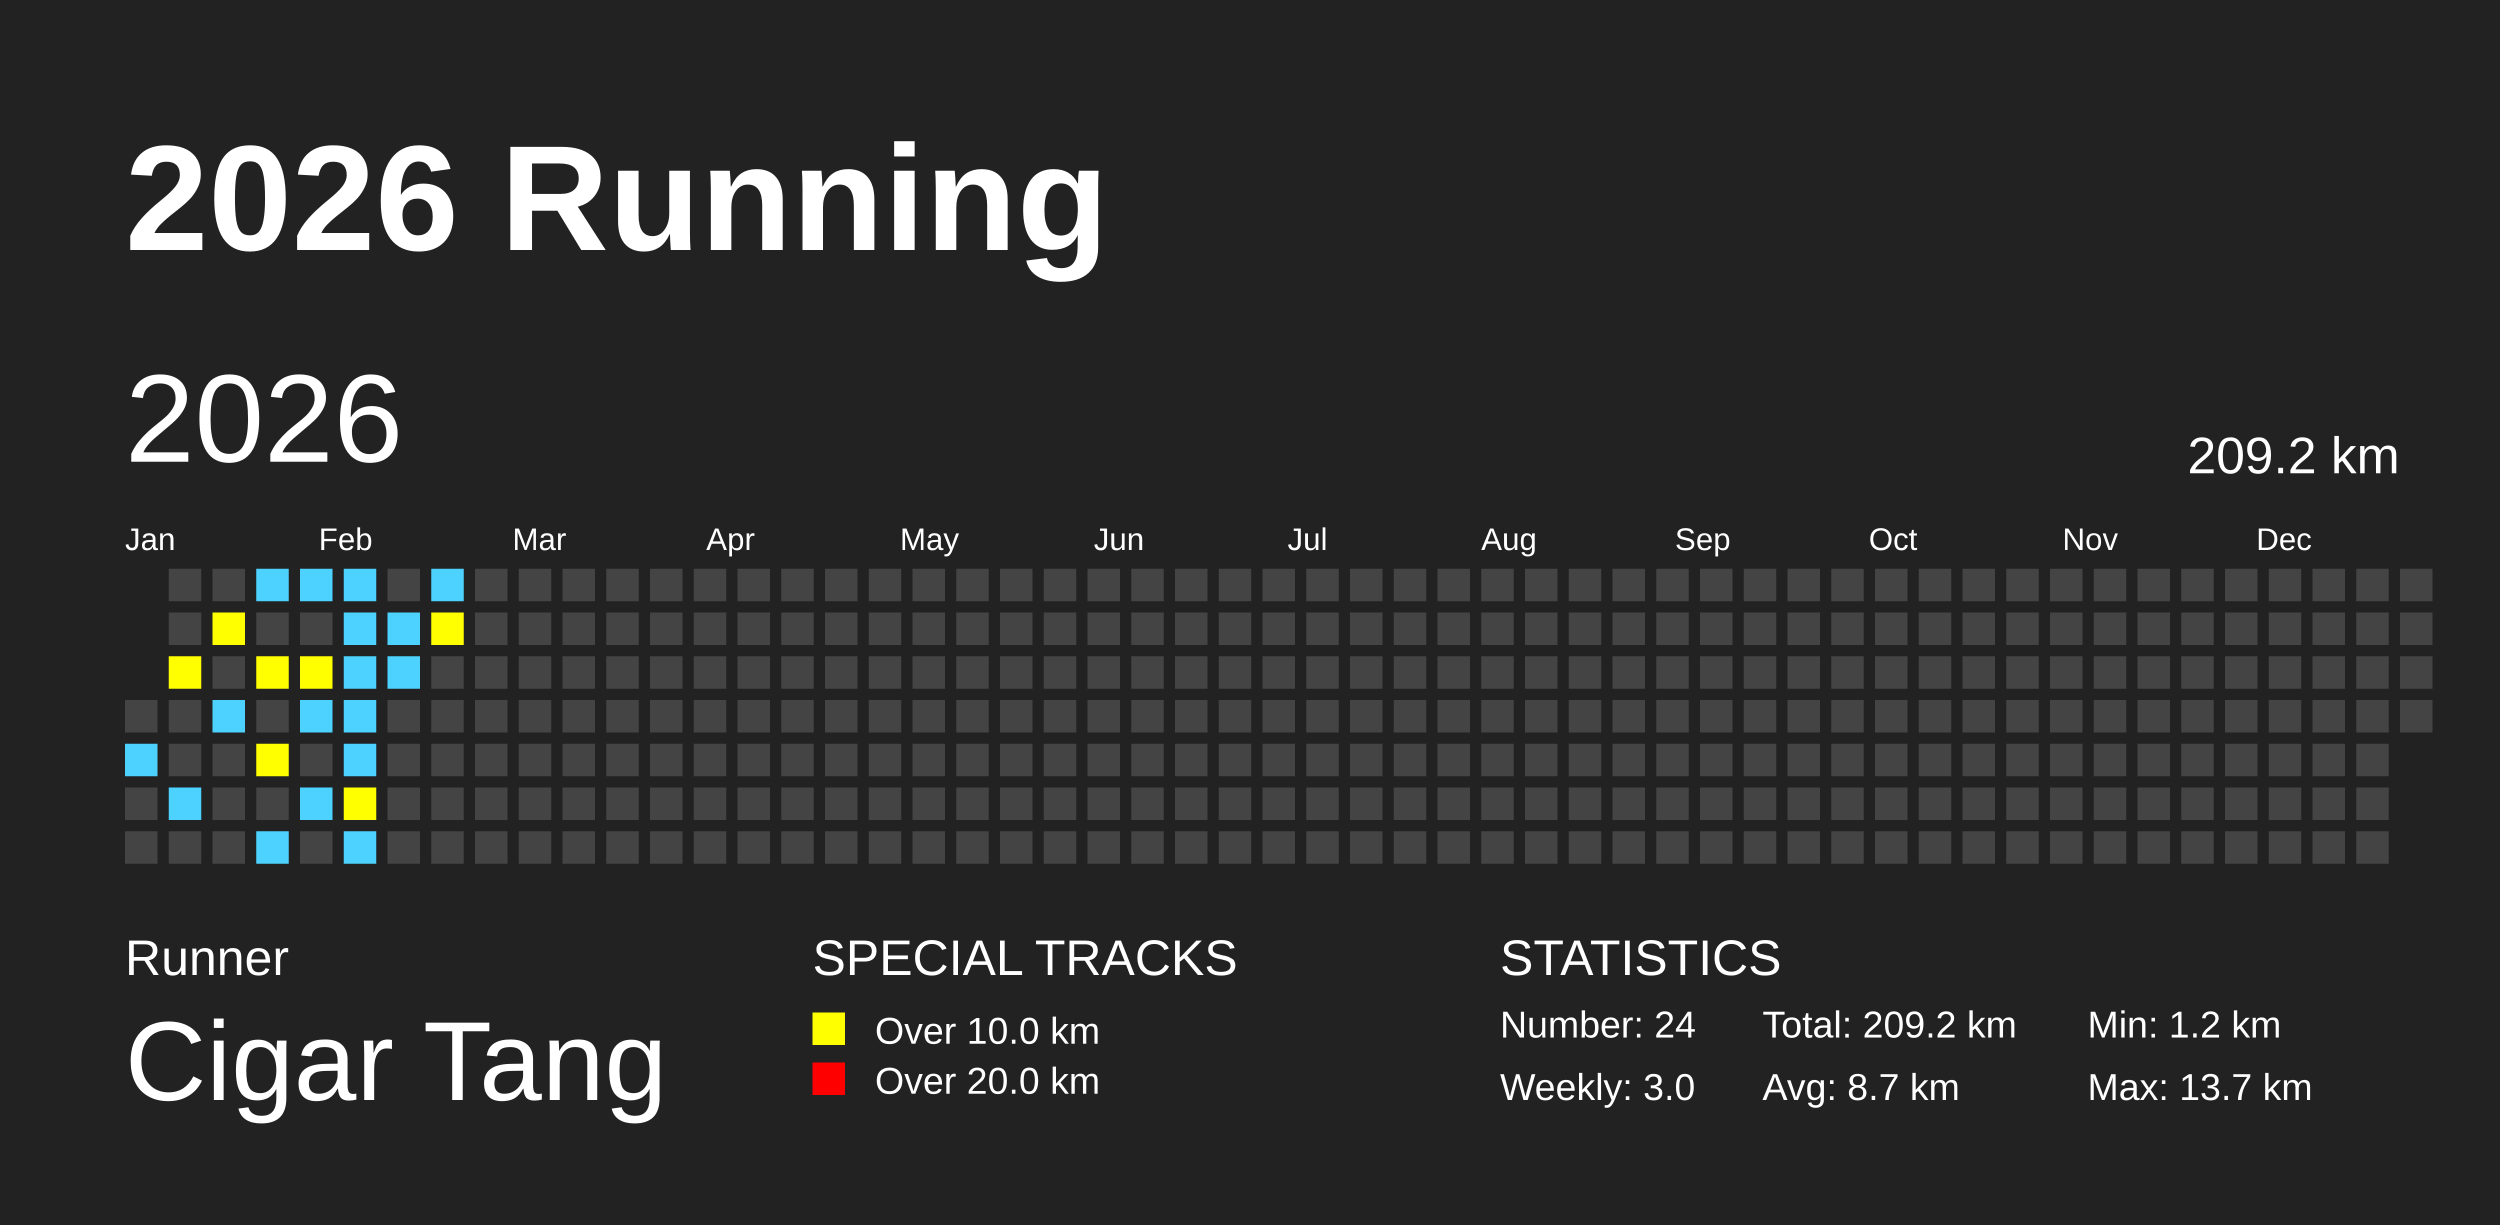
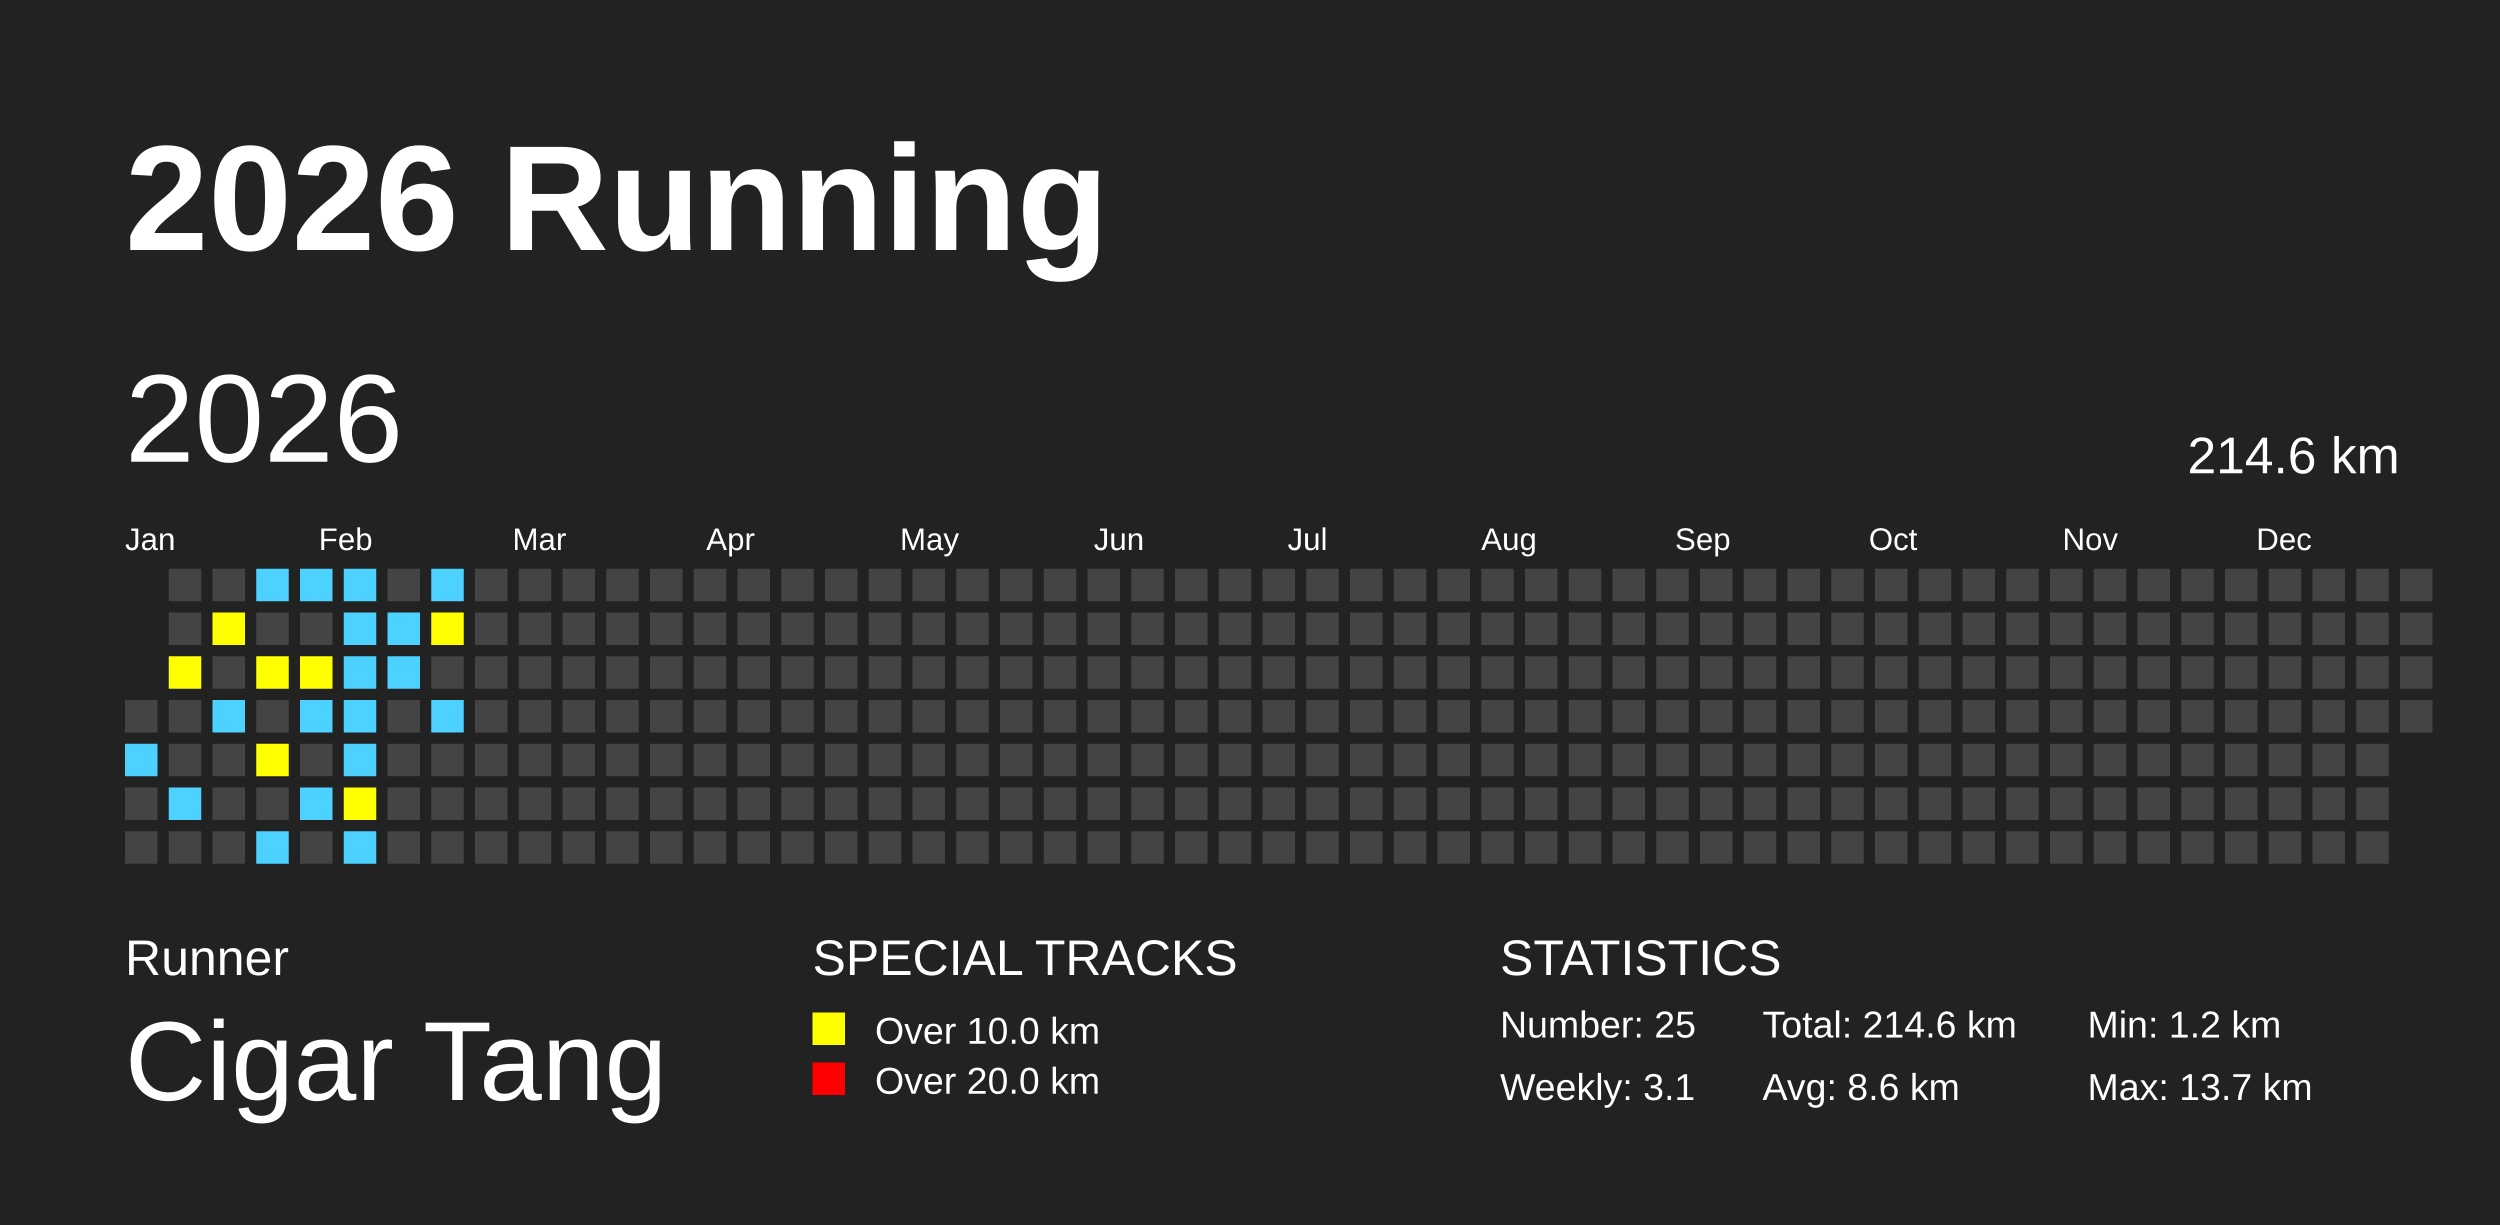
<svg xmlns="http://www.w3.org/2000/svg" baseProfile="full" height="98mm" version="1.1" viewBox="0,0,200,98" width="200mm">
  <defs />
  <rect fill="#222222" height="98" width="200" x="0" y="0" />
  <text fill="#FFFFFF" style="font-size:12px; font-family:Arial; font-weight:bold;" x="10" y="20">2026 Running</text>
  <text fill="#FFFFFF" style="font-size:4px; font-family:Arial" x="10" y="78">Runner</text>
  <text fill="#FFFFFF" style="font-size:9px; font-family:Arial" x="10" y="88">Cigar Tang</text>
  <text fill="#FFFFFF" style="font-size:4px; font-family:Arial" x="65" y="78">SPECIAL TRACKS</text>
  <rect fill="yellow" height="2.6" width="2.6" x="65" y="81" />
  <text fill="#FFFFFF" style="font-size:3px; font-family:Arial" x="70" y="83.5">Over 10.0 km</text>
  <rect fill="red" height="2.6" width="2.6" x="65" y="85" />
  <text fill="#FFFFFF" style="font-size:3px; font-family:Arial" x="70" y="87.5">Over 20.0 km</text>
  <text fill="#FFFFFF" style="font-size:4px; font-family:Arial" x="120" y="78">STATISTICS</text>
-   <text fill="#FFFFFF" style="font-size:3px; font-family:Arial" x="120" y="83">Number: 24</text>
-   <text fill="#FFFFFF" style="font-size:3px; font-family:Arial" x="120" y="88">Weekly: 3.0</text>
-   <text fill="#FFFFFF" style="font-size:3px; font-family:Arial" x="141" y="83">Total: 209.2 km</text>
-   <text fill="#FFFFFF" style="font-size:3px; font-family:Arial" x="141" y="88">Avg: 8.7 km</text>
+   <text fill="#FFFFFF" style="font-size:3px; font-family:Arial" x="120" y="83">Number: 25</text>
+   <text fill="#FFFFFF" style="font-size:3px; font-family:Arial" x="120" y="88">Weekly: 3.1</text>
+   <text fill="#FFFFFF" style="font-size:3px; font-family:Arial" x="141" y="83">Total: 214.6 km</text>
+   <text fill="#FFFFFF" style="font-size:3px; font-family:Arial" x="141" y="88">Avg: 8.6 km</text>
  <text fill="#FFFFFF" style="font-size:3px; font-family:Arial" x="167" y="83">Min: 1.2 km</text>
  <text fill="#FFFFFF" style="font-size:3px; font-family:Arial" x="167" y="88">Max: 13.7 km</text>
  <text dominant-baseline="hanging" fill="#FFFFFF" style="font-size:10.0px; font-family:Arial;" x="10" y="30">2026</text>
-   <text dominant-baseline="hanging" fill="#FFFFFF" style="font-size:4.125px; font-family:Arial;" x="175" y="35">209.2 km</text>
+   <text dominant-baseline="hanging" fill="#FFFFFF" style="font-size:4.125px; font-family:Arial;" x="175" y="35">214.6 km</text>
  <text fill="#FFFFFF" style="font-size:2.5px; font-family:Arial" x="10.0" y="44">Jan</text>
  <text fill="#FFFFFF" style="font-size:2.5px; font-family:Arial" x="25.5" y="44">Feb</text>
  <text fill="#FFFFFF" style="font-size:2.5px; font-family:Arial" x="41.0" y="44">Mar</text>
  <text fill="#FFFFFF" style="font-size:2.5px; font-family:Arial" x="56.5" y="44">Apr</text>
  <text fill="#FFFFFF" style="font-size:2.5px; font-family:Arial" x="72.0" y="44">May</text>
  <text fill="#FFFFFF" style="font-size:2.5px; font-family:Arial" x="87.5" y="44">Jun</text>
  <text fill="#FFFFFF" style="font-size:2.5px; font-family:Arial" x="103.0" y="44">Jul</text>
  <text fill="#FFFFFF" style="font-size:2.5px; font-family:Arial" x="118.5" y="44">Aug</text>
  <text fill="#FFFFFF" style="font-size:2.5px; font-family:Arial" x="134.0" y="44">Sep</text>
  <text fill="#FFFFFF" style="font-size:2.5px; font-family:Arial" x="149.5" y="44">Oct</text>
  <text fill="#FFFFFF" style="font-size:2.5px; font-family:Arial" x="165.0" y="44">Nov</text>
  <text fill="#FFFFFF" style="font-size:2.5px; font-family:Arial" x="180.5" y="44">Dec</text>
  <rect fill="#444444" height="2.6" width="2.6" x="10.0" y="56.0" />
  <rect fill="#4DD2FF" height="2.6" width="2.6" x="10.0" y="59.5" />
  <rect fill="#444444" height="2.6" width="2.6" x="10.0" y="63.0" />
  <rect fill="#444444" height="2.6" width="2.6" x="10.0" y="66.5" />
  <rect fill="#444444" height="2.6" width="2.6" x="13.5" y="45.5" />
  <rect fill="#444444" height="2.6" width="2.6" x="13.5" y="49.0" />
  <rect fill="yellow" height="2.6" width="2.6" x="13.5" y="52.5" />
  <rect fill="#444444" height="2.6" width="2.6" x="13.5" y="56.0" />
  <rect fill="#444444" height="2.6" width="2.6" x="13.5" y="59.5" />
  <rect fill="#4DD2FF" height="2.6" width="2.6" x="13.5" y="63.0" />
  <rect fill="#444444" height="2.6" width="2.6" x="13.5" y="66.5" />
  <rect fill="#444444" height="2.6" width="2.6" x="17.0" y="45.5" />
  <rect fill="yellow" height="2.6" width="2.6" x="17.0" y="49.0" />
  <rect fill="#444444" height="2.6" width="2.6" x="17.0" y="52.5" />
  <rect fill="#4DD2FF" height="2.6" width="2.6" x="17.0" y="56.0" />
  <rect fill="#444444" height="2.6" width="2.6" x="17.0" y="59.5" />
  <rect fill="#444444" height="2.6" width="2.6" x="17.0" y="63.0" />
  <rect fill="#444444" height="2.6" width="2.6" x="17.0" y="66.5" />
  <rect fill="#4DD2FF" height="2.6" width="2.6" x="20.5" y="45.5" />
  <rect fill="#444444" height="2.6" width="2.6" x="20.5" y="49.0" />
  <rect fill="yellow" height="2.6" width="2.6" x="20.5" y="52.5" />
  <rect fill="#444444" height="2.6" width="2.6" x="20.5" y="56.0" />
  <rect fill="yellow" height="2.6" width="2.6" x="20.5" y="59.5" />
  <rect fill="#444444" height="2.6" width="2.6" x="20.5" y="63.0" />
  <rect fill="#4DD2FF" height="2.6" width="2.6" x="20.5" y="66.5" />
  <rect fill="#4DD2FF" height="2.6" width="2.6" x="24.0" y="45.5" />
  <rect fill="#444444" height="2.6" width="2.6" x="24.0" y="49.0" />
  <rect fill="yellow" height="2.6" width="2.6" x="24.0" y="52.5" />
  <rect fill="#4DD2FF" height="2.6" width="2.6" x="24.0" y="56.0" />
  <rect fill="#444444" height="2.6" width="2.6" x="24.0" y="59.5" />
  <rect fill="#4DD2FF" height="2.6" width="2.6" x="24.0" y="63.0" />
  <rect fill="#444444" height="2.6" width="2.6" x="24.0" y="66.5" />
  <rect fill="#4DD2FF" height="2.6" width="2.6" x="27.5" y="45.5" />
  <rect fill="#4DD2FF" height="2.6" width="2.6" x="27.5" y="49.0" />
  <rect fill="#4DD2FF" height="2.6" width="2.6" x="27.5" y="52.5" />
  <rect fill="#4DD2FF" height="2.6" width="2.6" x="27.5" y="56.0" />
  <rect fill="#4DD2FF" height="2.6" width="2.6" x="27.5" y="59.5" />
  <rect fill="yellow" height="2.6" width="2.6" x="27.5" y="63.0" />
  <rect fill="#4DD2FF" height="2.6" width="2.6" x="27.5" y="66.5" />
  <rect fill="#444444" height="2.6" width="2.6" x="31.0" y="45.5" />
  <rect fill="#4DD2FF" height="2.6" width="2.6" x="31.0" y="49.0" />
  <rect fill="#4DD2FF" height="2.6" width="2.6" x="31.0" y="52.5" />
  <rect fill="#444444" height="2.6" width="2.6" x="31.0" y="56.0" />
  <rect fill="#444444" height="2.6" width="2.6" x="31.0" y="59.5" />
  <rect fill="#444444" height="2.6" width="2.6" x="31.0" y="63.0" />
  <rect fill="#444444" height="2.6" width="2.6" x="31.0" y="66.5" />
  <rect fill="#4DD2FF" height="2.6" width="2.6" x="34.5" y="45.5" />
  <rect fill="yellow" height="2.6" width="2.6" x="34.5" y="49.0" />
  <rect fill="#444444" height="2.6" width="2.6" x="34.5" y="52.5" />
-   <rect fill="#444444" height="2.6" width="2.6" x="34.5" y="56.0" />
+   <rect fill="#4DD2FF" height="2.6" width="2.6" x="34.5" y="56.0" />
  <rect fill="#444444" height="2.6" width="2.6" x="34.5" y="59.5" />
  <rect fill="#444444" height="2.6" width="2.6" x="34.5" y="63.0" />
  <rect fill="#444444" height="2.6" width="2.6" x="34.5" y="66.5" />
  <rect fill="#444444" height="2.6" width="2.6" x="38.0" y="45.5" />
  <rect fill="#444444" height="2.6" width="2.6" x="38.0" y="49.0" />
  <rect fill="#444444" height="2.6" width="2.6" x="38.0" y="52.5" />
  <rect fill="#444444" height="2.6" width="2.6" x="38.0" y="56.0" />
  <rect fill="#444444" height="2.6" width="2.6" x="38.0" y="59.5" />
  <rect fill="#444444" height="2.6" width="2.6" x="38.0" y="63.0" />
  <rect fill="#444444" height="2.6" width="2.6" x="38.0" y="66.5" />
  <rect fill="#444444" height="2.6" width="2.6" x="41.5" y="45.5" />
  <rect fill="#444444" height="2.6" width="2.6" x="41.5" y="49.0" />
  <rect fill="#444444" height="2.6" width="2.6" x="41.5" y="52.5" />
  <rect fill="#444444" height="2.6" width="2.6" x="41.5" y="56.0" />
  <rect fill="#444444" height="2.6" width="2.6" x="41.5" y="59.5" />
  <rect fill="#444444" height="2.6" width="2.6" x="41.5" y="63.0" />
  <rect fill="#444444" height="2.6" width="2.6" x="41.5" y="66.5" />
  <rect fill="#444444" height="2.6" width="2.6" x="45.0" y="45.5" />
  <rect fill="#444444" height="2.6" width="2.6" x="45.0" y="49.0" />
  <rect fill="#444444" height="2.6" width="2.6" x="45.0" y="52.5" />
  <rect fill="#444444" height="2.6" width="2.6" x="45.0" y="56.0" />
  <rect fill="#444444" height="2.6" width="2.6" x="45.0" y="59.5" />
  <rect fill="#444444" height="2.6" width="2.6" x="45.0" y="63.0" />
  <rect fill="#444444" height="2.6" width="2.6" x="45.0" y="66.5" />
  <rect fill="#444444" height="2.6" width="2.6" x="48.5" y="45.5" />
  <rect fill="#444444" height="2.6" width="2.6" x="48.5" y="49.0" />
  <rect fill="#444444" height="2.6" width="2.6" x="48.5" y="52.5" />
  <rect fill="#444444" height="2.6" width="2.6" x="48.5" y="56.0" />
  <rect fill="#444444" height="2.6" width="2.6" x="48.5" y="59.5" />
  <rect fill="#444444" height="2.6" width="2.6" x="48.5" y="63.0" />
  <rect fill="#444444" height="2.6" width="2.6" x="48.5" y="66.5" />
  <rect fill="#444444" height="2.6" width="2.6" x="52.0" y="45.5" />
  <rect fill="#444444" height="2.6" width="2.6" x="52.0" y="49.0" />
  <rect fill="#444444" height="2.6" width="2.6" x="52.0" y="52.5" />
  <rect fill="#444444" height="2.6" width="2.6" x="52.0" y="56.0" />
  <rect fill="#444444" height="2.6" width="2.6" x="52.0" y="59.5" />
  <rect fill="#444444" height="2.6" width="2.6" x="52.0" y="63.0" />
  <rect fill="#444444" height="2.6" width="2.6" x="52.0" y="66.5" />
  <rect fill="#444444" height="2.6" width="2.6" x="55.5" y="45.5" />
  <rect fill="#444444" height="2.6" width="2.6" x="55.5" y="49.0" />
  <rect fill="#444444" height="2.6" width="2.6" x="55.5" y="52.5" />
  <rect fill="#444444" height="2.6" width="2.6" x="55.5" y="56.0" />
  <rect fill="#444444" height="2.6" width="2.6" x="55.5" y="59.5" />
  <rect fill="#444444" height="2.6" width="2.6" x="55.5" y="63.0" />
  <rect fill="#444444" height="2.6" width="2.6" x="55.5" y="66.5" />
  <rect fill="#444444" height="2.6" width="2.6" x="59.0" y="45.5" />
  <rect fill="#444444" height="2.6" width="2.6" x="59.0" y="49.0" />
  <rect fill="#444444" height="2.6" width="2.6" x="59.0" y="52.5" />
  <rect fill="#444444" height="2.6" width="2.6" x="59.0" y="56.0" />
  <rect fill="#444444" height="2.6" width="2.6" x="59.0" y="59.5" />
  <rect fill="#444444" height="2.6" width="2.6" x="59.0" y="63.0" />
  <rect fill="#444444" height="2.6" width="2.6" x="59.0" y="66.5" />
  <rect fill="#444444" height="2.6" width="2.6" x="62.5" y="45.5" />
  <rect fill="#444444" height="2.6" width="2.6" x="62.5" y="49.0" />
  <rect fill="#444444" height="2.6" width="2.6" x="62.5" y="52.5" />
  <rect fill="#444444" height="2.6" width="2.6" x="62.5" y="56.0" />
  <rect fill="#444444" height="2.6" width="2.6" x="62.5" y="59.5" />
  <rect fill="#444444" height="2.6" width="2.6" x="62.5" y="63.0" />
  <rect fill="#444444" height="2.6" width="2.6" x="62.5" y="66.5" />
  <rect fill="#444444" height="2.6" width="2.6" x="66.0" y="45.5" />
  <rect fill="#444444" height="2.6" width="2.6" x="66.0" y="49.0" />
  <rect fill="#444444" height="2.6" width="2.6" x="66.0" y="52.5" />
  <rect fill="#444444" height="2.6" width="2.6" x="66.0" y="56.0" />
  <rect fill="#444444" height="2.6" width="2.6" x="66.0" y="59.5" />
  <rect fill="#444444" height="2.6" width="2.6" x="66.0" y="63.0" />
  <rect fill="#444444" height="2.6" width="2.6" x="66.0" y="66.5" />
  <rect fill="#444444" height="2.6" width="2.6" x="69.5" y="45.5" />
  <rect fill="#444444" height="2.6" width="2.6" x="69.5" y="49.0" />
  <rect fill="#444444" height="2.6" width="2.6" x="69.5" y="52.5" />
  <rect fill="#444444" height="2.6" width="2.6" x="69.5" y="56.0" />
  <rect fill="#444444" height="2.6" width="2.6" x="69.5" y="59.5" />
  <rect fill="#444444" height="2.6" width="2.6" x="69.5" y="63.0" />
  <rect fill="#444444" height="2.6" width="2.6" x="69.5" y="66.5" />
  <rect fill="#444444" height="2.6" width="2.6" x="73.0" y="45.5" />
  <rect fill="#444444" height="2.6" width="2.6" x="73.0" y="49.0" />
  <rect fill="#444444" height="2.6" width="2.6" x="73.0" y="52.5" />
  <rect fill="#444444" height="2.6" width="2.6" x="73.0" y="56.0" />
  <rect fill="#444444" height="2.6" width="2.6" x="73.0" y="59.5" />
  <rect fill="#444444" height="2.6" width="2.6" x="73.0" y="63.0" />
  <rect fill="#444444" height="2.6" width="2.6" x="73.0" y="66.5" />
  <rect fill="#444444" height="2.6" width="2.6" x="76.5" y="45.5" />
  <rect fill="#444444" height="2.6" width="2.6" x="76.5" y="49.0" />
  <rect fill="#444444" height="2.6" width="2.6" x="76.5" y="52.5" />
  <rect fill="#444444" height="2.6" width="2.6" x="76.5" y="56.0" />
  <rect fill="#444444" height="2.6" width="2.6" x="76.5" y="59.5" />
  <rect fill="#444444" height="2.6" width="2.6" x="76.5" y="63.0" />
  <rect fill="#444444" height="2.6" width="2.6" x="76.5" y="66.5" />
  <rect fill="#444444" height="2.6" width="2.6" x="80.0" y="45.5" />
  <rect fill="#444444" height="2.6" width="2.6" x="80.0" y="49.0" />
  <rect fill="#444444" height="2.6" width="2.6" x="80.0" y="52.5" />
  <rect fill="#444444" height="2.6" width="2.6" x="80.0" y="56.0" />
  <rect fill="#444444" height="2.6" width="2.6" x="80.0" y="59.5" />
  <rect fill="#444444" height="2.6" width="2.6" x="80.0" y="63.0" />
  <rect fill="#444444" height="2.6" width="2.6" x="80.0" y="66.5" />
  <rect fill="#444444" height="2.6" width="2.6" x="83.5" y="45.5" />
  <rect fill="#444444" height="2.6" width="2.6" x="83.5" y="49.0" />
  <rect fill="#444444" height="2.6" width="2.6" x="83.5" y="52.5" />
  <rect fill="#444444" height="2.6" width="2.6" x="83.5" y="56.0" />
  <rect fill="#444444" height="2.6" width="2.6" x="83.5" y="59.5" />
  <rect fill="#444444" height="2.6" width="2.6" x="83.5" y="63.0" />
  <rect fill="#444444" height="2.6" width="2.6" x="83.5" y="66.5" />
  <rect fill="#444444" height="2.6" width="2.6" x="87.0" y="45.5" />
  <rect fill="#444444" height="2.6" width="2.6" x="87.0" y="49.0" />
  <rect fill="#444444" height="2.6" width="2.6" x="87.0" y="52.5" />
  <rect fill="#444444" height="2.6" width="2.6" x="87.0" y="56.0" />
  <rect fill="#444444" height="2.6" width="2.6" x="87.0" y="59.5" />
  <rect fill="#444444" height="2.6" width="2.6" x="87.0" y="63.0" />
  <rect fill="#444444" height="2.6" width="2.6" x="87.0" y="66.5" />
  <rect fill="#444444" height="2.6" width="2.6" x="90.5" y="45.5" />
  <rect fill="#444444" height="2.6" width="2.6" x="90.5" y="49.0" />
  <rect fill="#444444" height="2.6" width="2.6" x="90.5" y="52.5" />
  <rect fill="#444444" height="2.6" width="2.6" x="90.5" y="56.0" />
  <rect fill="#444444" height="2.6" width="2.6" x="90.5" y="59.5" />
  <rect fill="#444444" height="2.6" width="2.6" x="90.5" y="63.0" />
  <rect fill="#444444" height="2.6" width="2.6" x="90.5" y="66.5" />
  <rect fill="#444444" height="2.6" width="2.6" x="94.0" y="45.5" />
  <rect fill="#444444" height="2.6" width="2.6" x="94.0" y="49.0" />
  <rect fill="#444444" height="2.6" width="2.6" x="94.0" y="52.5" />
  <rect fill="#444444" height="2.6" width="2.6" x="94.0" y="56.0" />
  <rect fill="#444444" height="2.6" width="2.6" x="94.0" y="59.5" />
  <rect fill="#444444" height="2.6" width="2.6" x="94.0" y="63.0" />
  <rect fill="#444444" height="2.6" width="2.6" x="94.0" y="66.5" />
  <rect fill="#444444" height="2.6" width="2.6" x="97.5" y="45.5" />
  <rect fill="#444444" height="2.6" width="2.6" x="97.5" y="49.0" />
  <rect fill="#444444" height="2.6" width="2.6" x="97.5" y="52.5" />
  <rect fill="#444444" height="2.6" width="2.6" x="97.5" y="56.0" />
  <rect fill="#444444" height="2.6" width="2.6" x="97.5" y="59.5" />
  <rect fill="#444444" height="2.6" width="2.6" x="97.5" y="63.0" />
  <rect fill="#444444" height="2.6" width="2.6" x="97.5" y="66.5" />
  <rect fill="#444444" height="2.6" width="2.6" x="101.0" y="45.5" />
  <rect fill="#444444" height="2.6" width="2.6" x="101.0" y="49.0" />
  <rect fill="#444444" height="2.6" width="2.6" x="101.0" y="52.5" />
  <rect fill="#444444" height="2.6" width="2.6" x="101.0" y="56.0" />
  <rect fill="#444444" height="2.6" width="2.6" x="101.0" y="59.5" />
  <rect fill="#444444" height="2.6" width="2.6" x="101.0" y="63.0" />
  <rect fill="#444444" height="2.6" width="2.6" x="101.0" y="66.5" />
  <rect fill="#444444" height="2.6" width="2.6" x="104.5" y="45.5" />
  <rect fill="#444444" height="2.6" width="2.6" x="104.5" y="49.0" />
  <rect fill="#444444" height="2.6" width="2.6" x="104.5" y="52.5" />
  <rect fill="#444444" height="2.6" width="2.6" x="104.5" y="56.0" />
  <rect fill="#444444" height="2.6" width="2.6" x="104.5" y="59.5" />
  <rect fill="#444444" height="2.6" width="2.6" x="104.5" y="63.0" />
  <rect fill="#444444" height="2.6" width="2.6" x="104.5" y="66.5" />
  <rect fill="#444444" height="2.6" width="2.6" x="108.0" y="45.5" />
  <rect fill="#444444" height="2.6" width="2.6" x="108.0" y="49.0" />
  <rect fill="#444444" height="2.6" width="2.6" x="108.0" y="52.5" />
  <rect fill="#444444" height="2.6" width="2.6" x="108.0" y="56.0" />
  <rect fill="#444444" height="2.6" width="2.6" x="108.0" y="59.5" />
  <rect fill="#444444" height="2.6" width="2.6" x="108.0" y="63.0" />
  <rect fill="#444444" height="2.6" width="2.6" x="108.0" y="66.5" />
  <rect fill="#444444" height="2.6" width="2.6" x="111.5" y="45.5" />
  <rect fill="#444444" height="2.6" width="2.6" x="111.5" y="49.0" />
  <rect fill="#444444" height="2.6" width="2.6" x="111.5" y="52.5" />
  <rect fill="#444444" height="2.6" width="2.6" x="111.5" y="56.0" />
  <rect fill="#444444" height="2.6" width="2.6" x="111.5" y="59.5" />
  <rect fill="#444444" height="2.6" width="2.6" x="111.5" y="63.0" />
  <rect fill="#444444" height="2.6" width="2.6" x="111.5" y="66.5" />
  <rect fill="#444444" height="2.6" width="2.6" x="115.0" y="45.5" />
  <rect fill="#444444" height="2.6" width="2.6" x="115.0" y="49.0" />
  <rect fill="#444444" height="2.6" width="2.6" x="115.0" y="52.5" />
  <rect fill="#444444" height="2.6" width="2.6" x="115.0" y="56.0" />
  <rect fill="#444444" height="2.6" width="2.6" x="115.0" y="59.5" />
  <rect fill="#444444" height="2.6" width="2.6" x="115.0" y="63.0" />
  <rect fill="#444444" height="2.6" width="2.6" x="115.0" y="66.5" />
  <rect fill="#444444" height="2.6" width="2.6" x="118.5" y="45.5" />
  <rect fill="#444444" height="2.6" width="2.6" x="118.5" y="49.0" />
  <rect fill="#444444" height="2.6" width="2.6" x="118.5" y="52.5" />
  <rect fill="#444444" height="2.6" width="2.6" x="118.5" y="56.0" />
  <rect fill="#444444" height="2.6" width="2.6" x="118.5" y="59.5" />
  <rect fill="#444444" height="2.6" width="2.6" x="118.5" y="63.0" />
  <rect fill="#444444" height="2.6" width="2.6" x="118.5" y="66.5" />
  <rect fill="#444444" height="2.6" width="2.6" x="122.0" y="45.5" />
  <rect fill="#444444" height="2.6" width="2.6" x="122.0" y="49.0" />
  <rect fill="#444444" height="2.6" width="2.6" x="122.0" y="52.5" />
  <rect fill="#444444" height="2.6" width="2.6" x="122.0" y="56.0" />
  <rect fill="#444444" height="2.6" width="2.6" x="122.0" y="59.5" />
  <rect fill="#444444" height="2.6" width="2.6" x="122.0" y="63.0" />
  <rect fill="#444444" height="2.6" width="2.6" x="122.0" y="66.5" />
  <rect fill="#444444" height="2.6" width="2.6" x="125.5" y="45.5" />
  <rect fill="#444444" height="2.6" width="2.6" x="125.5" y="49.0" />
  <rect fill="#444444" height="2.6" width="2.6" x="125.5" y="52.5" />
  <rect fill="#444444" height="2.6" width="2.6" x="125.5" y="56.0" />
  <rect fill="#444444" height="2.6" width="2.6" x="125.5" y="59.5" />
  <rect fill="#444444" height="2.6" width="2.6" x="125.5" y="63.0" />
  <rect fill="#444444" height="2.6" width="2.6" x="125.5" y="66.5" />
  <rect fill="#444444" height="2.6" width="2.6" x="129.0" y="45.5" />
  <rect fill="#444444" height="2.6" width="2.6" x="129.0" y="49.0" />
  <rect fill="#444444" height="2.6" width="2.6" x="129.0" y="52.5" />
  <rect fill="#444444" height="2.6" width="2.6" x="129.0" y="56.0" />
  <rect fill="#444444" height="2.6" width="2.6" x="129.0" y="59.5" />
  <rect fill="#444444" height="2.6" width="2.6" x="129.0" y="63.0" />
  <rect fill="#444444" height="2.6" width="2.6" x="129.0" y="66.5" />
  <rect fill="#444444" height="2.6" width="2.6" x="132.5" y="45.5" />
  <rect fill="#444444" height="2.6" width="2.6" x="132.5" y="49.0" />
  <rect fill="#444444" height="2.6" width="2.6" x="132.5" y="52.5" />
  <rect fill="#444444" height="2.6" width="2.6" x="132.5" y="56.0" />
  <rect fill="#444444" height="2.6" width="2.6" x="132.5" y="59.5" />
  <rect fill="#444444" height="2.6" width="2.6" x="132.5" y="63.0" />
  <rect fill="#444444" height="2.6" width="2.6" x="132.5" y="66.5" />
  <rect fill="#444444" height="2.6" width="2.6" x="136.0" y="45.5" />
  <rect fill="#444444" height="2.6" width="2.6" x="136.0" y="49.0" />
  <rect fill="#444444" height="2.6" width="2.6" x="136.0" y="52.5" />
  <rect fill="#444444" height="2.6" width="2.6" x="136.0" y="56.0" />
  <rect fill="#444444" height="2.6" width="2.6" x="136.0" y="59.5" />
  <rect fill="#444444" height="2.6" width="2.6" x="136.0" y="63.0" />
  <rect fill="#444444" height="2.6" width="2.6" x="136.0" y="66.5" />
  <rect fill="#444444" height="2.6" width="2.6" x="139.5" y="45.5" />
  <rect fill="#444444" height="2.6" width="2.6" x="139.5" y="49.0" />
  <rect fill="#444444" height="2.6" width="2.6" x="139.5" y="52.5" />
  <rect fill="#444444" height="2.6" width="2.6" x="139.5" y="56.0" />
  <rect fill="#444444" height="2.6" width="2.6" x="139.5" y="59.5" />
  <rect fill="#444444" height="2.6" width="2.6" x="139.5" y="63.0" />
  <rect fill="#444444" height="2.6" width="2.6" x="139.5" y="66.5" />
  <rect fill="#444444" height="2.6" width="2.6" x="143.0" y="45.5" />
  <rect fill="#444444" height="2.6" width="2.6" x="143.0" y="49.0" />
  <rect fill="#444444" height="2.6" width="2.6" x="143.0" y="52.5" />
  <rect fill="#444444" height="2.6" width="2.6" x="143.0" y="56.0" />
  <rect fill="#444444" height="2.6" width="2.6" x="143.0" y="59.5" />
  <rect fill="#444444" height="2.6" width="2.6" x="143.0" y="63.0" />
  <rect fill="#444444" height="2.6" width="2.6" x="143.0" y="66.5" />
  <rect fill="#444444" height="2.6" width="2.6" x="146.5" y="45.5" />
  <rect fill="#444444" height="2.6" width="2.6" x="146.5" y="49.0" />
  <rect fill="#444444" height="2.6" width="2.6" x="146.5" y="52.5" />
  <rect fill="#444444" height="2.6" width="2.6" x="146.5" y="56.0" />
  <rect fill="#444444" height="2.6" width="2.6" x="146.5" y="59.5" />
  <rect fill="#444444" height="2.6" width="2.6" x="146.5" y="63.0" />
  <rect fill="#444444" height="2.6" width="2.6" x="146.5" y="66.5" />
  <rect fill="#444444" height="2.6" width="2.6" x="150.0" y="45.5" />
  <rect fill="#444444" height="2.6" width="2.6" x="150.0" y="49.0" />
  <rect fill="#444444" height="2.6" width="2.6" x="150.0" y="52.5" />
  <rect fill="#444444" height="2.6" width="2.6" x="150.0" y="56.0" />
  <rect fill="#444444" height="2.6" width="2.6" x="150.0" y="59.5" />
  <rect fill="#444444" height="2.6" width="2.6" x="150.0" y="63.0" />
  <rect fill="#444444" height="2.6" width="2.6" x="150.0" y="66.5" />
  <rect fill="#444444" height="2.6" width="2.6" x="153.5" y="45.5" />
  <rect fill="#444444" height="2.6" width="2.6" x="153.5" y="49.0" />
  <rect fill="#444444" height="2.6" width="2.6" x="153.5" y="52.5" />
  <rect fill="#444444" height="2.6" width="2.6" x="153.5" y="56.0" />
  <rect fill="#444444" height="2.6" width="2.6" x="153.5" y="59.5" />
  <rect fill="#444444" height="2.6" width="2.6" x="153.5" y="63.0" />
  <rect fill="#444444" height="2.6" width="2.6" x="153.5" y="66.5" />
  <rect fill="#444444" height="2.6" width="2.6" x="157.0" y="45.5" />
  <rect fill="#444444" height="2.6" width="2.6" x="157.0" y="49.0" />
  <rect fill="#444444" height="2.6" width="2.6" x="157.0" y="52.5" />
  <rect fill="#444444" height="2.6" width="2.6" x="157.0" y="56.0" />
  <rect fill="#444444" height="2.6" width="2.6" x="157.0" y="59.5" />
  <rect fill="#444444" height="2.6" width="2.6" x="157.0" y="63.0" />
  <rect fill="#444444" height="2.6" width="2.6" x="157.0" y="66.5" />
  <rect fill="#444444" height="2.6" width="2.6" x="160.5" y="45.5" />
  <rect fill="#444444" height="2.6" width="2.6" x="160.5" y="49.0" />
  <rect fill="#444444" height="2.6" width="2.6" x="160.5" y="52.5" />
  <rect fill="#444444" height="2.6" width="2.6" x="160.5" y="56.0" />
  <rect fill="#444444" height="2.6" width="2.6" x="160.5" y="59.5" />
  <rect fill="#444444" height="2.6" width="2.6" x="160.5" y="63.0" />
  <rect fill="#444444" height="2.6" width="2.6" x="160.5" y="66.5" />
  <rect fill="#444444" height="2.6" width="2.6" x="164.0" y="45.5" />
  <rect fill="#444444" height="2.6" width="2.6" x="164.0" y="49.0" />
  <rect fill="#444444" height="2.6" width="2.6" x="164.0" y="52.5" />
  <rect fill="#444444" height="2.6" width="2.6" x="164.0" y="56.0" />
  <rect fill="#444444" height="2.6" width="2.6" x="164.0" y="59.5" />
  <rect fill="#444444" height="2.6" width="2.6" x="164.0" y="63.0" />
  <rect fill="#444444" height="2.6" width="2.6" x="164.0" y="66.5" />
  <rect fill="#444444" height="2.6" width="2.6" x="167.5" y="45.5" />
  <rect fill="#444444" height="2.6" width="2.6" x="167.5" y="49.0" />
  <rect fill="#444444" height="2.6" width="2.6" x="167.5" y="52.5" />
  <rect fill="#444444" height="2.6" width="2.6" x="167.5" y="56.0" />
  <rect fill="#444444" height="2.6" width="2.6" x="167.5" y="59.5" />
  <rect fill="#444444" height="2.6" width="2.6" x="167.5" y="63.0" />
  <rect fill="#444444" height="2.6" width="2.6" x="167.5" y="66.5" />
  <rect fill="#444444" height="2.6" width="2.6" x="171.0" y="45.5" />
  <rect fill="#444444" height="2.6" width="2.6" x="171.0" y="49.0" />
  <rect fill="#444444" height="2.6" width="2.6" x="171.0" y="52.5" />
  <rect fill="#444444" height="2.6" width="2.6" x="171.0" y="56.0" />
  <rect fill="#444444" height="2.6" width="2.6" x="171.0" y="59.5" />
  <rect fill="#444444" height="2.6" width="2.6" x="171.0" y="63.0" />
  <rect fill="#444444" height="2.6" width="2.6" x="171.0" y="66.5" />
  <rect fill="#444444" height="2.6" width="2.6" x="174.5" y="45.5" />
  <rect fill="#444444" height="2.6" width="2.6" x="174.5" y="49.0" />
  <rect fill="#444444" height="2.6" width="2.6" x="174.5" y="52.5" />
  <rect fill="#444444" height="2.6" width="2.6" x="174.5" y="56.0" />
  <rect fill="#444444" height="2.6" width="2.6" x="174.5" y="59.5" />
  <rect fill="#444444" height="2.6" width="2.6" x="174.5" y="63.0" />
  <rect fill="#444444" height="2.6" width="2.6" x="174.5" y="66.5" />
  <rect fill="#444444" height="2.6" width="2.6" x="178.0" y="45.5" />
  <rect fill="#444444" height="2.6" width="2.6" x="178.0" y="49.0" />
  <rect fill="#444444" height="2.6" width="2.6" x="178.0" y="52.5" />
  <rect fill="#444444" height="2.6" width="2.6" x="178.0" y="56.0" />
  <rect fill="#444444" height="2.6" width="2.6" x="178.0" y="59.5" />
  <rect fill="#444444" height="2.6" width="2.6" x="178.0" y="63.0" />
  <rect fill="#444444" height="2.6" width="2.6" x="178.0" y="66.5" />
  <rect fill="#444444" height="2.6" width="2.6" x="181.5" y="45.5" />
  <rect fill="#444444" height="2.6" width="2.6" x="181.5" y="49.0" />
  <rect fill="#444444" height="2.6" width="2.6" x="181.5" y="52.5" />
  <rect fill="#444444" height="2.6" width="2.6" x="181.5" y="56.0" />
  <rect fill="#444444" height="2.6" width="2.6" x="181.5" y="59.5" />
  <rect fill="#444444" height="2.6" width="2.6" x="181.5" y="63.0" />
  <rect fill="#444444" height="2.6" width="2.6" x="181.5" y="66.5" />
  <rect fill="#444444" height="2.6" width="2.6" x="185.0" y="45.5" />
  <rect fill="#444444" height="2.6" width="2.6" x="185.0" y="49.0" />
  <rect fill="#444444" height="2.6" width="2.6" x="185.0" y="52.5" />
  <rect fill="#444444" height="2.6" width="2.6" x="185.0" y="56.0" />
  <rect fill="#444444" height="2.6" width="2.6" x="185.0" y="59.5" />
  <rect fill="#444444" height="2.6" width="2.6" x="185.0" y="63.0" />
  <rect fill="#444444" height="2.6" width="2.6" x="185.0" y="66.5" />
  <rect fill="#444444" height="2.6" width="2.6" x="188.5" y="45.5" />
  <rect fill="#444444" height="2.6" width="2.6" x="188.5" y="49.0" />
  <rect fill="#444444" height="2.6" width="2.6" x="188.5" y="52.5" />
  <rect fill="#444444" height="2.6" width="2.6" x="188.5" y="56.0" />
  <rect fill="#444444" height="2.6" width="2.6" x="188.5" y="59.5" />
  <rect fill="#444444" height="2.6" width="2.6" x="188.5" y="63.0" />
  <rect fill="#444444" height="2.6" width="2.6" x="188.5" y="66.5" />
  <rect fill="#444444" height="2.6" width="2.6" x="192.0" y="45.5" />
  <rect fill="#444444" height="2.6" width="2.6" x="192.0" y="49.0" />
  <rect fill="#444444" height="2.6" width="2.6" x="192.0" y="52.5" />
  <rect fill="#444444" height="2.6" width="2.6" x="192.0" y="56.0" />
</svg>
